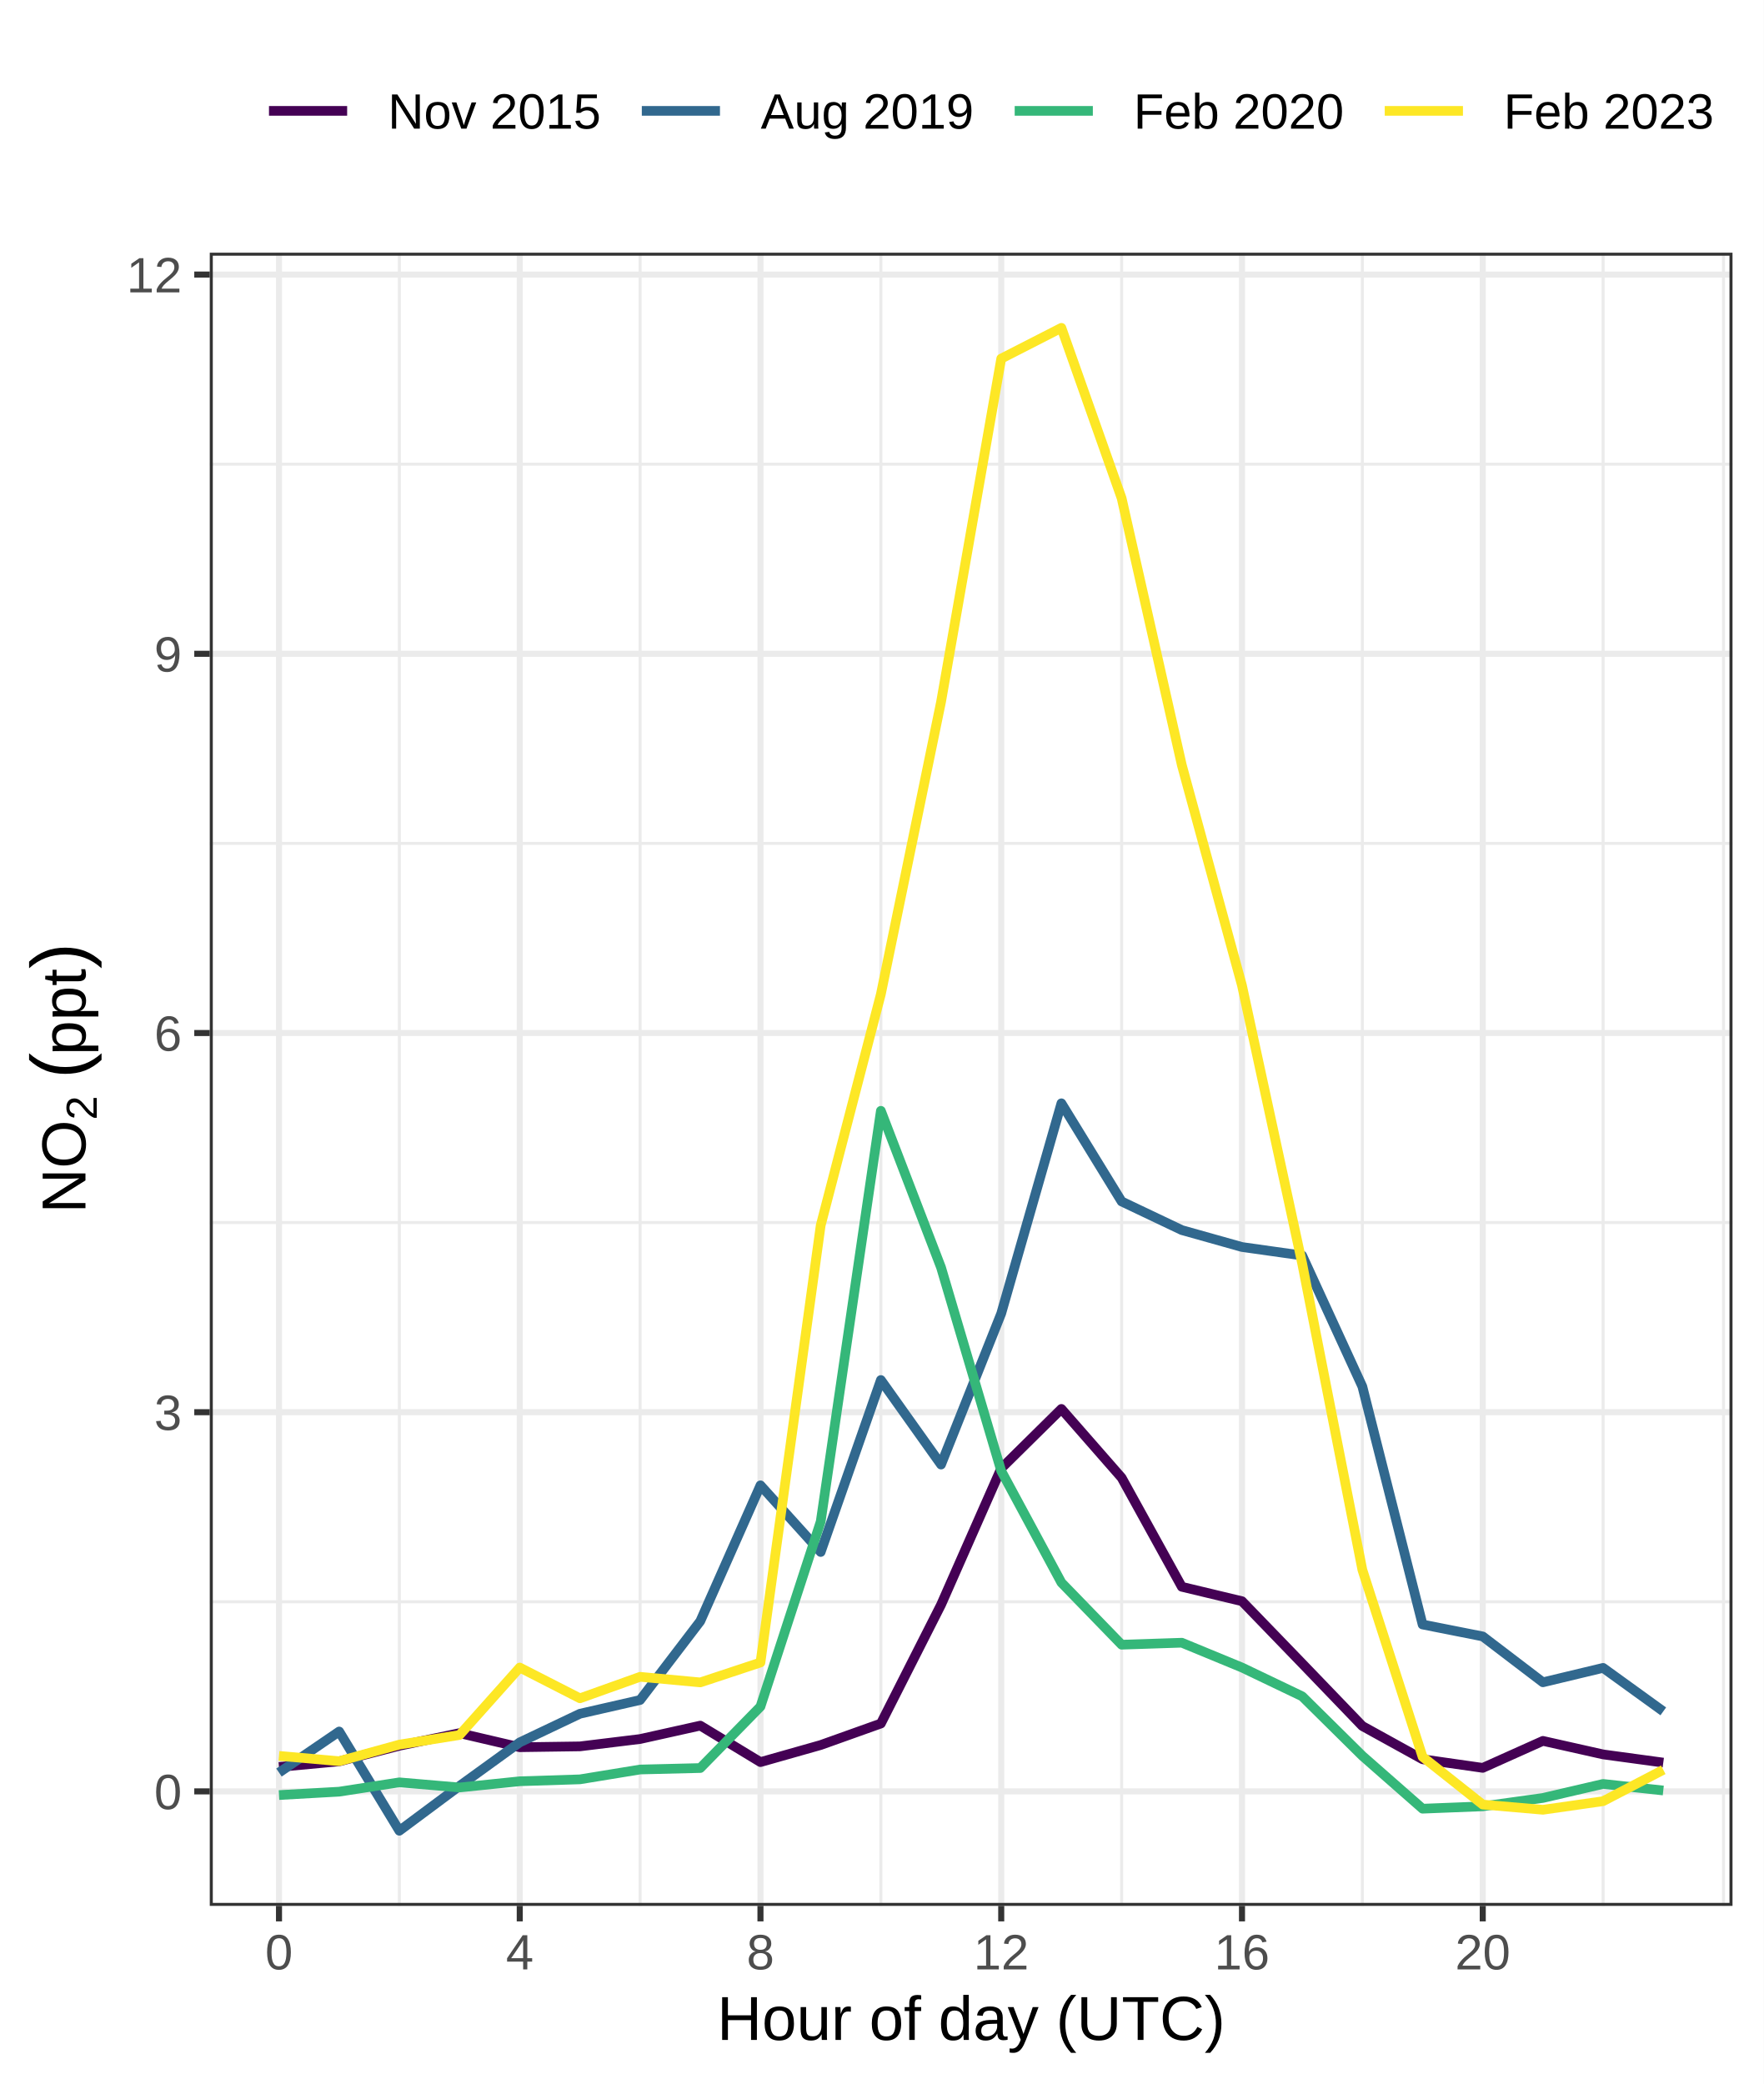
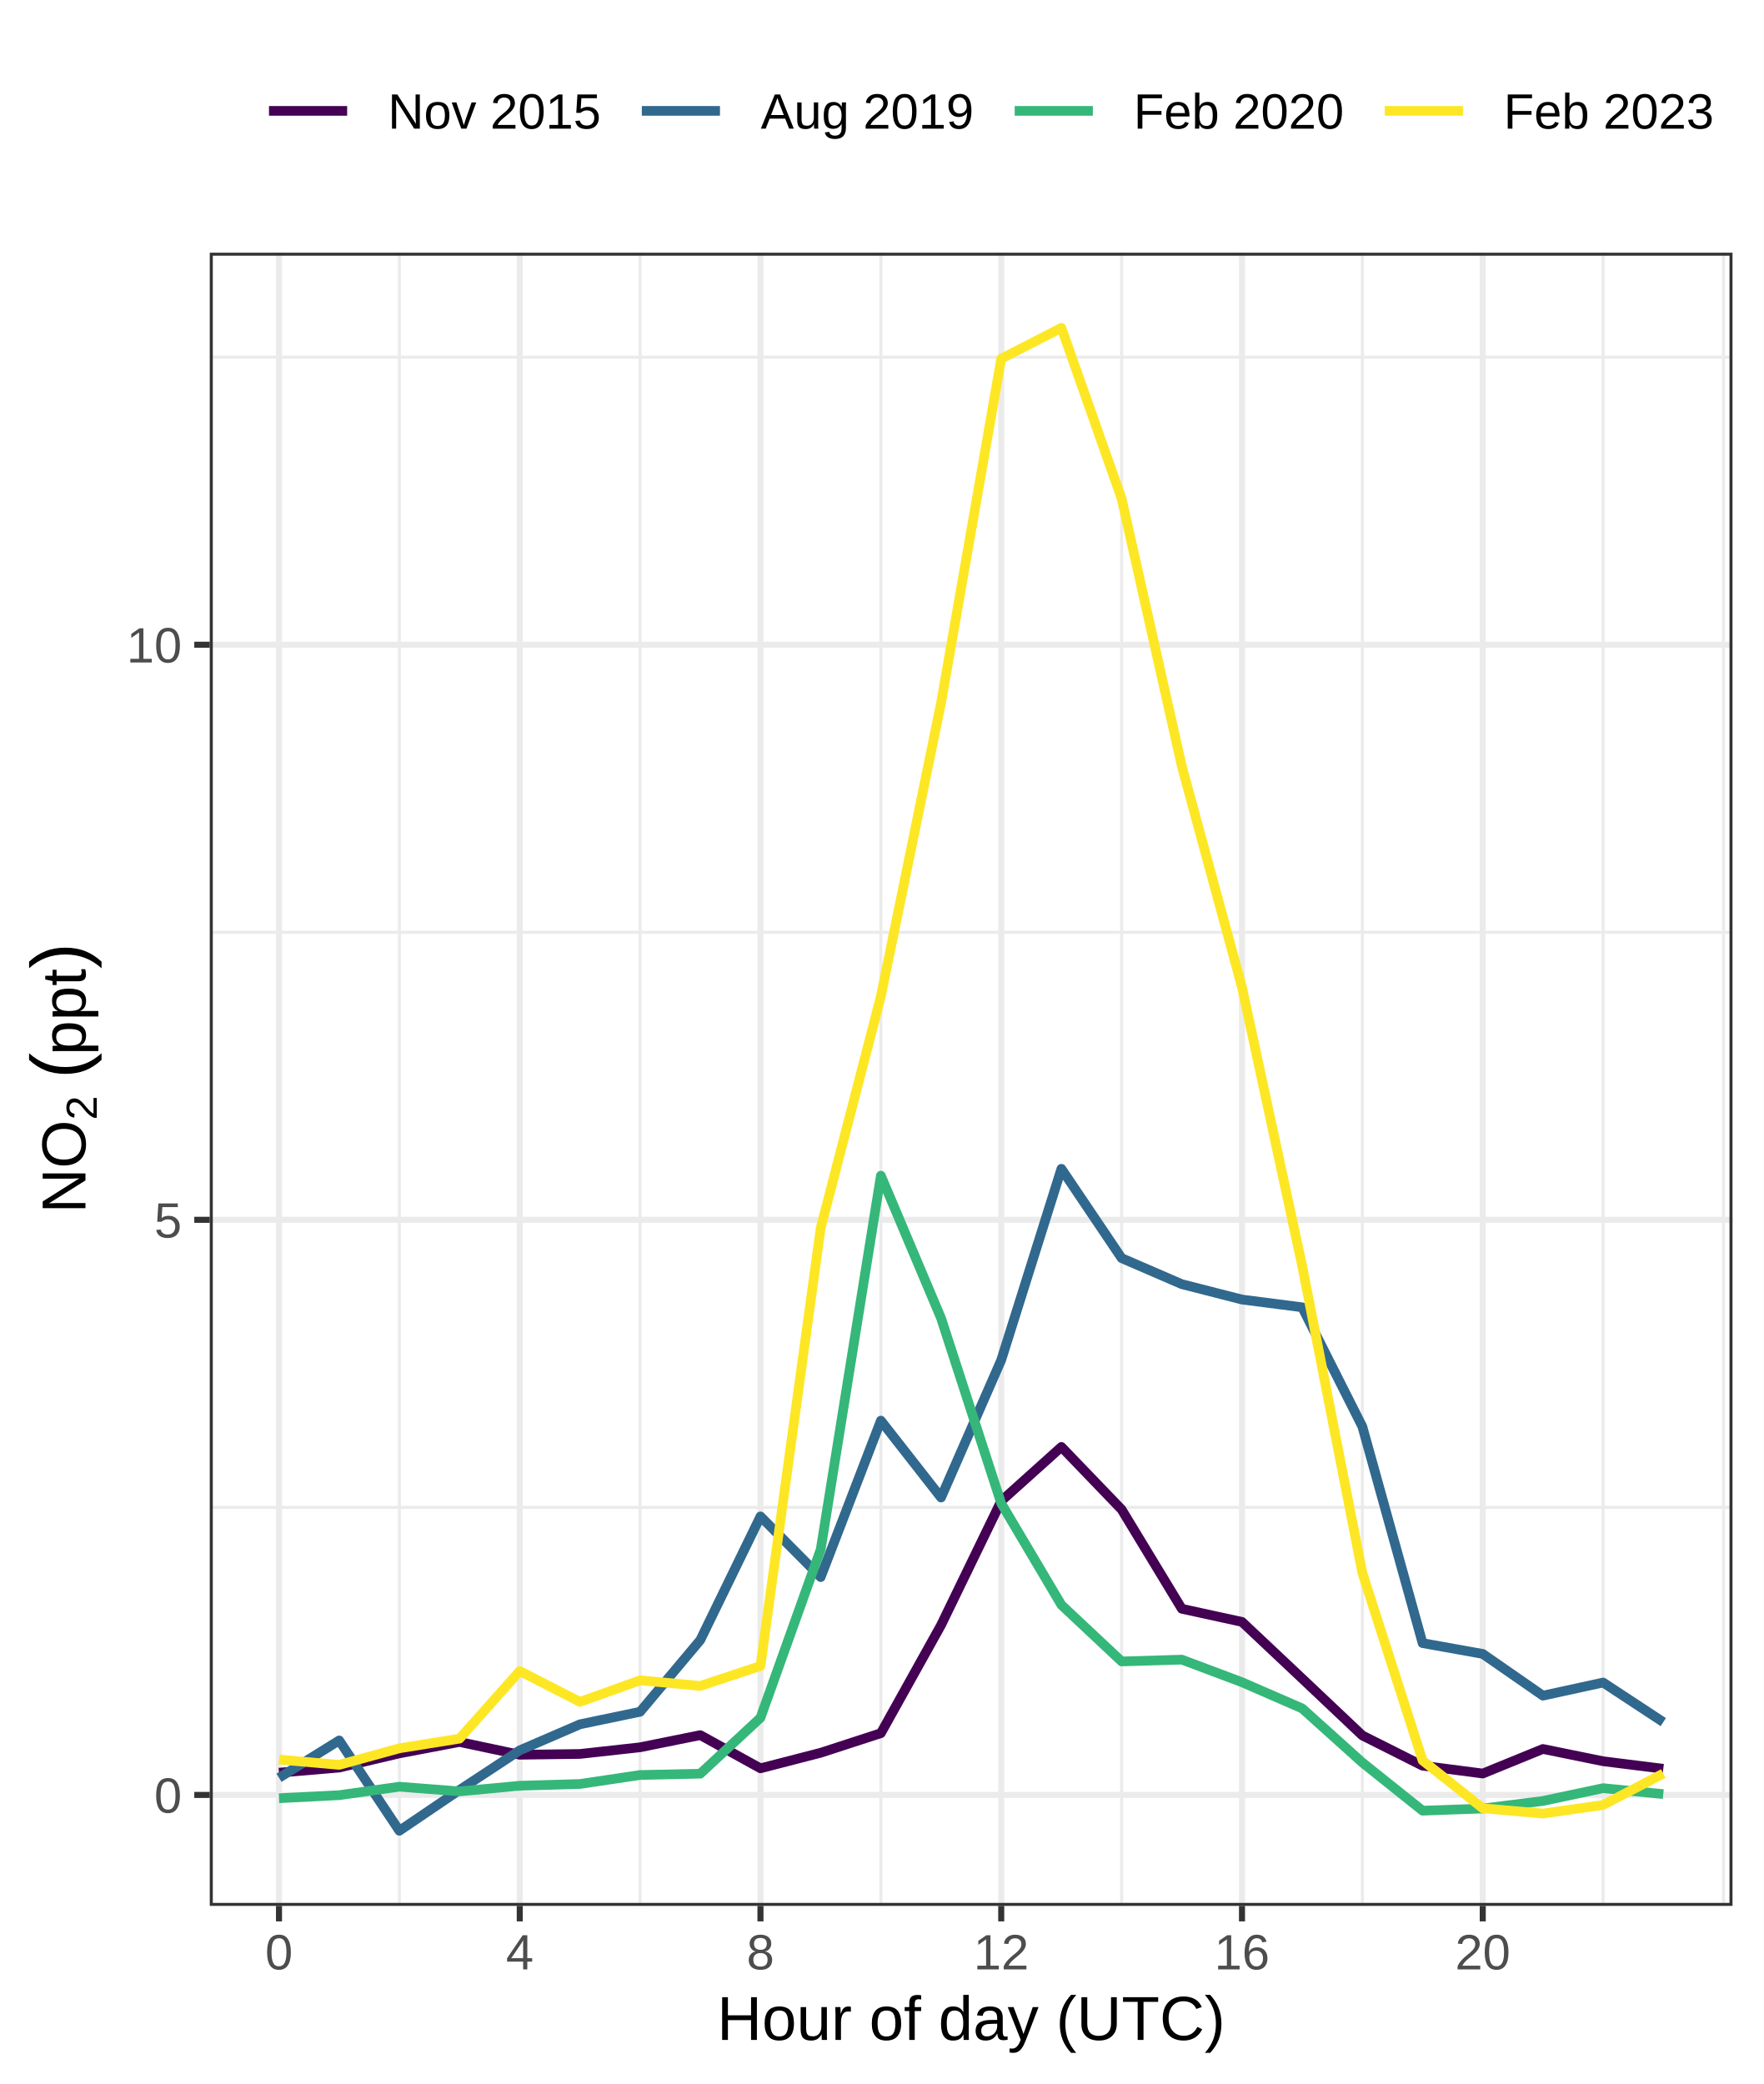
<svg xmlns="http://www.w3.org/2000/svg" class="svglite" width="311.81pt" height="368.50pt" viewBox="0 0 311.81 368.50">
  <defs>
    <style type="text/css">
    .svglite line, .svglite polyline, .svglite polygon, .svglite path, .svglite rect, .svglite circle {
      fill: none;
      stroke: #000000;
      stroke-linecap: round;
      stroke-linejoin: round;
      stroke-miterlimit: 10.00;
    }
    .svglite text {
      white-space: pre;
    }
  </style>
  </defs>
  <rect width="100%" height="100%" style="stroke: none; fill: #FFFFFF;" />
  <defs>
    <clipPath id="cpMC4wMHwzMTEuODF8MC4wMHwzNjguNTA=">
      <rect x="0.00" y="0.00" width="311.81" height="368.50" />
    </clipPath>
  </defs>
  <g clip-path="url(#cpMC4wMHwzMTEuODF8MC4wMHwzNjguNTA=)">
    <rect x="0" y="0.00" width="311.81" height="368.50" style="stroke-width: 1.07; stroke: #FFFFFF; fill: #FFFFFF;" />
  </g>
  <defs>
    <clipPath id="cpMzcuMDl8MzA2LjMzfDQ0LjY4fDMzNy4wMQ==">
      <rect x="37.09" y="44.68" width="269.24" height="292.33" />
    </clipPath>
  </defs>
  <g clip-path="url(#cpMzcuMDl8MzA2LjMzfDQ0LjY4fDMzNy4wMQ==)">
    <rect x="37.09" y="44.68" width="269.24" height="292.33" style="stroke-width: 1.07; stroke: none; fill: #FFFFFF;" />
-     <polyline points="37.09,283.23 306.33,283.23 " style="stroke-width: 0.53; stroke: #EBEBEB; stroke-linecap: butt;" />
-     <polyline points="37.09,216.18 306.33,216.18 " style="stroke-width: 0.53; stroke: #EBEBEB; stroke-linecap: butt;" />
-     <polyline points="37.09,149.13 306.33,149.13 " style="stroke-width: 0.53; stroke: #EBEBEB; stroke-linecap: butt;" />
-     <polyline points="37.09,82.08 306.33,82.08 " style="stroke-width: 0.53; stroke: #EBEBEB; stroke-linecap: butt;" />
+     <polyline points="37.09,266.54 306.33,266.54 " style="stroke-width: 0.53; stroke: #EBEBEB; stroke-linecap: butt;" />
+     <polyline points="37.09,164.85 306.33,164.85 " style="stroke-width: 0.53; stroke: #EBEBEB; stroke-linecap: butt;" />
+     <polyline points="37.09,63.16 306.33,63.16 " style="stroke-width: 0.53; stroke: #EBEBEB; stroke-linecap: butt;" />
    <polyline points="70.61,337.01 70.61,44.68 " style="stroke-width: 0.53; stroke: #EBEBEB; stroke-linecap: butt;" />
    <polyline points="113.18,337.01 113.18,44.68 " style="stroke-width: 0.53; stroke: #EBEBEB; stroke-linecap: butt;" />
    <polyline points="155.75,337.01 155.75,44.68 " style="stroke-width: 0.53; stroke: #EBEBEB; stroke-linecap: butt;" />
    <polyline points="198.32,337.01 198.32,44.68 " style="stroke-width: 0.53; stroke: #EBEBEB; stroke-linecap: butt;" />
    <polyline points="240.88,337.01 240.88,44.68 " style="stroke-width: 0.53; stroke: #EBEBEB; stroke-linecap: butt;" />
    <polyline points="283.45,337.01 283.45,44.68 " style="stroke-width: 0.53; stroke: #EBEBEB; stroke-linecap: butt;" />
    <polyline points="304.74,337.01 304.74,44.68 " style="stroke-width: 0.53; stroke: #EBEBEB; stroke-linecap: butt;" />
-     <polyline points="37.09,316.76 306.33,316.76 " style="stroke-width: 1.07; stroke: #EBEBEB; stroke-linecap: butt;" />
-     <polyline points="37.09,249.71 306.33,249.71 " style="stroke-width: 1.07; stroke: #EBEBEB; stroke-linecap: butt;" />
-     <polyline points="37.09,182.66 306.33,182.66 " style="stroke-width: 1.07; stroke: #EBEBEB; stroke-linecap: butt;" />
-     <polyline points="37.09,115.61 306.33,115.61 " style="stroke-width: 1.07; stroke: #EBEBEB; stroke-linecap: butt;" />
-     <polyline points="37.09,48.55 306.33,48.55 " style="stroke-width: 1.07; stroke: #EBEBEB; stroke-linecap: butt;" />
+     <polyline points="37.09,317.39 306.33,317.39 " style="stroke-width: 1.07; stroke: #EBEBEB; stroke-linecap: butt;" />
+     <polyline points="37.09,215.69 306.33,215.69 " style="stroke-width: 1.07; stroke: #EBEBEB; stroke-linecap: butt;" />
+     <polyline points="37.09,114.00 306.33,114.00 " style="stroke-width: 1.07; stroke: #EBEBEB; stroke-linecap: butt;" />
    <polyline points="49.33,337.01 49.33,44.68 " style="stroke-width: 1.07; stroke: #EBEBEB; stroke-linecap: butt;" />
    <polyline points="91.90,337.01 91.90,44.68 " style="stroke-width: 1.07; stroke: #EBEBEB; stroke-linecap: butt;" />
    <polyline points="134.46,337.01 134.46,44.68 " style="stroke-width: 1.07; stroke: #EBEBEB; stroke-linecap: butt;" />
    <polyline points="177.03,337.01 177.03,44.68 " style="stroke-width: 1.07; stroke: #EBEBEB; stroke-linecap: butt;" />
    <polyline points="219.60,337.01 219.60,44.68 " style="stroke-width: 1.07; stroke: #EBEBEB; stroke-linecap: butt;" />
    <polyline points="262.17,337.01 262.17,44.68 " style="stroke-width: 1.07; stroke: #EBEBEB; stroke-linecap: butt;" />
-     <polyline points="49.33,312.44 59.97,311.45 70.61,308.69 81.25,306.46 91.90,308.95 102.54,308.80 113.18,307.50 123.82,305.13 134.46,311.58 145.11,308.56 155.75,304.76 166.39,283.76 177.03,259.64 187.67,249.13 198.32,261.30 208.96,280.58 219.60,283.13 230.24,294.14 240.88,305.20 251.53,311.08 262.17,312.60 272.81,307.83 283.45,310.22 294.09,311.67 " style="stroke-width: 1.71; stroke: #440154; stroke-linecap: butt;" />
-     <polyline points="49.33,313.43 59.97,306.17 70.61,323.72 81.25,315.80 91.90,308.09 102.54,303.03 113.18,300.60 123.82,286.66 134.46,262.64 145.11,274.43 155.75,244.02 166.39,258.97 177.03,232.25 187.67,195.09 198.32,212.45 208.96,217.51 219.60,220.50 230.24,222.00 240.88,245.17 251.53,287.25 262.17,289.36 272.81,297.47 283.45,294.92 294.09,302.61 " style="stroke-width: 1.71; stroke: #31688E; stroke-linecap: butt;" />
-     <polyline points="49.33,317.41 59.97,316.81 70.61,315.16 81.25,316.07 91.90,314.97 102.54,314.63 113.18,312.89 123.82,312.63 134.46,301.76 145.11,269.05 155.75,196.42 166.39,224.12 177.03,260.10 187.67,279.84 198.32,290.82 208.96,290.47 219.60,294.86 230.24,299.95 240.88,310.47 251.53,319.82 262.17,319.40 272.81,317.92 283.45,315.44 294.09,316.60 " style="stroke-width: 1.71; stroke: #35B779; stroke-linecap: butt;" />
-     <polyline points="49.33,310.48 59.97,311.42 70.61,308.49 81.25,306.79 91.90,294.86 102.54,300.30 113.18,296.50 123.82,297.49 134.46,293.97 145.11,216.68 155.75,175.79 166.39,124.11 177.03,63.41 187.67,57.97 198.32,88.10 208.96,135.28 219.60,174.26 230.24,223.42 240.88,277.57 251.53,310.65 262.17,319.09 272.81,320.01 283.45,318.49 294.09,312.94 " style="stroke-width: 1.71; stroke: #FDE725; stroke-linecap: butt;" />
+     <polyline points="49.33,313.45 59.97,312.55 70.61,310.04 81.25,308.02 91.90,310.28 102.54,310.14 113.18,308.96 123.82,306.81 134.46,312.68 145.11,309.93 155.75,306.47 166.39,287.36 177.03,265.41 187.67,255.85 198.32,266.92 208.96,284.47 219.60,286.79 230.24,296.81 240.88,306.87 251.53,312.22 262.17,313.60 272.81,309.26 283.45,311.43 294.09,312.76 " style="stroke-width: 1.71; stroke: #440154; stroke-linecap: butt;" />
+     <polyline points="49.33,314.35 59.97,307.75 70.61,323.72 81.25,316.51 91.90,309.50 102.54,304.90 113.18,302.68 123.82,290.00 134.46,268.14 145.11,278.87 155.75,251.20 166.39,264.80 177.03,240.49 187.67,206.67 198.32,222.47 208.96,227.07 219.60,229.79 230.24,231.16 240.88,252.25 251.53,290.54 262.17,292.45 272.81,299.83 283.45,297.51 294.09,304.51 " style="stroke-width: 1.71; stroke: #31688E; stroke-linecap: butt;" />
+     <polyline points="49.33,317.97 59.97,317.43 70.61,315.93 81.25,316.76 91.90,315.76 102.54,315.45 113.18,313.86 123.82,313.63 134.46,303.74 145.11,273.97 155.75,207.88 166.39,233.08 177.03,265.83 187.67,283.79 198.32,293.78 208.96,293.46 219.60,297.46 230.24,302.09 240.88,311.66 251.53,320.17 262.17,319.79 272.81,318.45 283.45,316.19 294.09,317.24 " style="stroke-width: 1.71; stroke: #35B779; stroke-linecap: butt;" />
+     <polyline points="49.33,311.13 59.97,312.07 70.61,309.14 81.25,307.43 91.90,295.48 102.54,300.93 113.18,297.12 123.82,298.11 134.46,294.59 145.11,217.14 155.75,176.17 166.39,124.30 177.03,63.42 187.67,57.97 198.32,88.17 208.96,135.48 219.60,174.57 230.24,223.82 240.88,278.11 251.53,311.29 262.17,319.75 272.81,320.68 283.45,319.16 294.09,313.60 " style="stroke-width: 1.71; stroke: #FDE725; stroke-linecap: butt;" />
    <rect x="37.09" y="44.68" width="269.24" height="292.33" style="stroke-width: 1.07; stroke: #333333;" />
  </g>
  <g clip-path="url(#cpMC4wMHwzMTEuODF8MC4wMHwzNjguNTA=)">
-     <text x="32.16" y="319.91" text-anchor="end" style="font-size: 8.80px;fill: #4D4D4D; font-family: &quot;Arial&quot;;" textLength="4.90px" lengthAdjust="spacingAndGlyphs">0</text>
-     <text x="32.16" y="252.86" text-anchor="end" style="font-size: 8.80px;fill: #4D4D4D; font-family: &quot;Arial&quot;;" textLength="4.90px" lengthAdjust="spacingAndGlyphs">3</text>
-     <text x="32.16" y="185.81" text-anchor="end" style="font-size: 8.80px;fill: #4D4D4D; font-family: &quot;Arial&quot;;" textLength="4.90px" lengthAdjust="spacingAndGlyphs">6</text>
-     <text x="32.16" y="118.76" text-anchor="end" style="font-size: 8.80px;fill: #4D4D4D; font-family: &quot;Arial&quot;;" textLength="4.90px" lengthAdjust="spacingAndGlyphs">9</text>
-     <text x="32.16" y="51.70" text-anchor="end" style="font-size: 8.80px;fill: #4D4D4D; font-family: &quot;Arial&quot;;" textLength="9.79px" lengthAdjust="spacingAndGlyphs">12</text>
-     <polyline points="34.35,316.76 37.09,316.76 " style="stroke-width: 1.07; stroke: #333333; stroke-linecap: butt;" />
-     <polyline points="34.35,249.71 37.09,249.71 " style="stroke-width: 1.07; stroke: #333333; stroke-linecap: butt;" />
-     <polyline points="34.35,182.66 37.09,182.66 " style="stroke-width: 1.07; stroke: #333333; stroke-linecap: butt;" />
-     <polyline points="34.35,115.61 37.09,115.61 " style="stroke-width: 1.07; stroke: #333333; stroke-linecap: butt;" />
-     <polyline points="34.35,48.55 37.09,48.55 " style="stroke-width: 1.07; stroke: #333333; stroke-linecap: butt;" />
+     <text x="32.16" y="320.54" text-anchor="end" style="font-size: 8.80px;fill: #4D4D4D; font-family: &quot;Arial&quot;;" textLength="4.90px" lengthAdjust="spacingAndGlyphs">0</text>
+     <text x="32.16" y="218.84" text-anchor="end" style="font-size: 8.80px;fill: #4D4D4D; font-family: &quot;Arial&quot;;" textLength="4.90px" lengthAdjust="spacingAndGlyphs">5</text>
+     <text x="32.16" y="117.15" text-anchor="end" style="font-size: 8.80px;fill: #4D4D4D; font-family: &quot;Arial&quot;;" textLength="9.79px" lengthAdjust="spacingAndGlyphs">10</text>
+     <polyline points="34.35,317.39 37.09,317.39 " style="stroke-width: 1.07; stroke: #333333; stroke-linecap: butt;" />
+     <polyline points="34.35,215.69 37.09,215.69 " style="stroke-width: 1.07; stroke: #333333; stroke-linecap: butt;" />
+     <polyline points="34.35,114.00 37.09,114.00 " style="stroke-width: 1.07; stroke: #333333; stroke-linecap: butt;" />
    <polyline points="49.33,339.75 49.33,337.01 " style="stroke-width: 1.07; stroke: #333333; stroke-linecap: butt;" />
    <polyline points="91.90,339.75 91.90,337.01 " style="stroke-width: 1.07; stroke: #333333; stroke-linecap: butt;" />
    <polyline points="134.46,339.75 134.46,337.01 " style="stroke-width: 1.07; stroke: #333333; stroke-linecap: butt;" />
    <polyline points="177.03,339.75 177.03,337.01 " style="stroke-width: 1.07; stroke: #333333; stroke-linecap: butt;" />
    <polyline points="219.60,339.75 219.60,337.01 " style="stroke-width: 1.07; stroke: #333333; stroke-linecap: butt;" />
    <polyline points="262.17,339.75 262.17,337.01 " style="stroke-width: 1.07; stroke: #333333; stroke-linecap: butt;" />
    <text x="49.33" y="348.24" text-anchor="middle" style="font-size: 8.80px;fill: #4D4D4D; font-family: &quot;Arial&quot;;" textLength="4.90px" lengthAdjust="spacingAndGlyphs">0</text>
    <text x="91.90" y="348.24" text-anchor="middle" style="font-size: 8.80px;fill: #4D4D4D; font-family: &quot;Arial&quot;;" textLength="4.90px" lengthAdjust="spacingAndGlyphs">4</text>
    <text x="134.46" y="348.24" text-anchor="middle" style="font-size: 8.80px;fill: #4D4D4D; font-family: &quot;Arial&quot;;" textLength="4.90px" lengthAdjust="spacingAndGlyphs">8</text>
    <text x="177.03" y="348.24" text-anchor="middle" style="font-size: 8.80px;fill: #4D4D4D; font-family: &quot;Arial&quot;;" textLength="9.79px" lengthAdjust="spacingAndGlyphs">12</text>
    <text x="219.60" y="348.24" text-anchor="middle" style="font-size: 8.80px;fill: #4D4D4D; font-family: &quot;Arial&quot;;" textLength="9.79px" lengthAdjust="spacingAndGlyphs">16</text>
    <text x="262.17" y="348.24" text-anchor="middle" style="font-size: 8.80px;fill: #4D4D4D; font-family: &quot;Arial&quot;;" textLength="9.79px" lengthAdjust="spacingAndGlyphs">20</text>
    <text x="171.71" y="360.71" text-anchor="middle" style="font-size: 11.00px; font-family: &quot;Arial&quot;;" textLength="89.88px" lengthAdjust="spacingAndGlyphs">Hour of day (UTC)</text>
    <text transform="translate(15.11,214.54) rotate(-90)" style="font-size: 11.00px; font-family: &quot;Arial&quot;;" textLength="7.94px" lengthAdjust="spacingAndGlyphs">N</text>
    <text transform="translate(15.11,206.60) rotate(-90)" style="font-size: 11.00px; font-family: &quot;Arial&quot;;" textLength="8.56px" lengthAdjust="spacingAndGlyphs">O</text>
    <text transform="translate(17.11,198.04) rotate(-90)" style="font-size: 7.70px; font-family: &quot;Arial&quot;;" textLength="4.28px" lengthAdjust="spacingAndGlyphs">2</text>
    <text transform="translate(15.11,193.76) rotate(-90)" style="font-size: 11.00px; font-family: &quot;Arial&quot;;" textLength="3.02px" lengthAdjust="spacingAndGlyphs"> </text>
    <text transform="translate(15.11,190.74) rotate(-90)" style="font-size: 13.75px; font-family: &quot;Arial&quot;;" textLength="4.15px" lengthAdjust="spacingAndGlyphs">(</text>
    <text transform="translate(15.11,186.59) rotate(-90)" style="font-size: 11.00px; font-family: &quot;Arial&quot;;" textLength="6.12px" lengthAdjust="spacingAndGlyphs">p</text>
    <text transform="translate(15.11,180.47) rotate(-90)" style="font-size: 11.00px; font-family: &quot;Arial&quot;;" textLength="6.12px" lengthAdjust="spacingAndGlyphs">p</text>
    <text transform="translate(15.11,174.35) rotate(-90)" style="font-size: 11.00px; font-family: &quot;Arial&quot;;" textLength="3.06px" lengthAdjust="spacingAndGlyphs">t</text>
    <text transform="translate(15.11,171.29) rotate(-90)" style="font-size: 13.75px; font-family: &quot;Arial&quot;;" textLength="4.15px" lengthAdjust="spacingAndGlyphs">)</text>
    <rect x="34.87" y="5.48" width="273.67" height="28.24" style="stroke-width: 1.07; stroke: none; fill: #FFFFFF;" />
    <rect x="45.83" y="10.96" width="17.28" height="17.28" style="stroke-width: 1.07; stroke: none; fill: #FFFFFF;" />
    <line x1="47.56" y1="19.60" x2="61.38" y2="19.60" style="stroke-width: 1.71; stroke: #440154; stroke-linecap: butt;" />
    <rect x="111.75" y="10.96" width="17.28" height="17.28" style="stroke-width: 1.07; stroke: none; fill: #FFFFFF;" />
    <line x1="113.48" y1="19.60" x2="127.30" y2="19.60" style="stroke-width: 1.71; stroke: #31688E; stroke-linecap: butt;" />
    <rect x="177.68" y="10.96" width="17.28" height="17.28" style="stroke-width: 1.07; stroke: none; fill: #FFFFFF;" />
    <line x1="179.41" y1="19.60" x2="193.23" y2="19.60" style="stroke-width: 1.71; stroke: #35B779; stroke-linecap: butt;" />
    <rect x="243.11" y="10.96" width="17.28" height="17.28" style="stroke-width: 1.07; stroke: none; fill: #FFFFFF;" />
    <line x1="244.84" y1="19.60" x2="258.67" y2="19.60" style="stroke-width: 1.71; stroke: #FDE725; stroke-linecap: butt;" />
    <text x="68.59" y="22.75" style="font-size: 8.80px; font-family: &quot;Arial&quot;;" textLength="37.68px" lengthAdjust="spacingAndGlyphs">Nov 2015</text>
    <text x="134.51" y="22.75" style="font-size: 8.80px; font-family: &quot;Arial&quot;;" textLength="37.69px" lengthAdjust="spacingAndGlyphs">Aug 2019</text>
    <text x="200.44" y="22.75" style="font-size: 8.80px; font-family: &quot;Arial&quot;;" textLength="37.20px" lengthAdjust="spacingAndGlyphs">Feb 2020</text>
    <text x="265.87" y="22.75" style="font-size: 8.80px; font-family: &quot;Arial&quot;;" textLength="37.20px" lengthAdjust="spacingAndGlyphs">Feb 2023</text>
  </g>
</svg>
